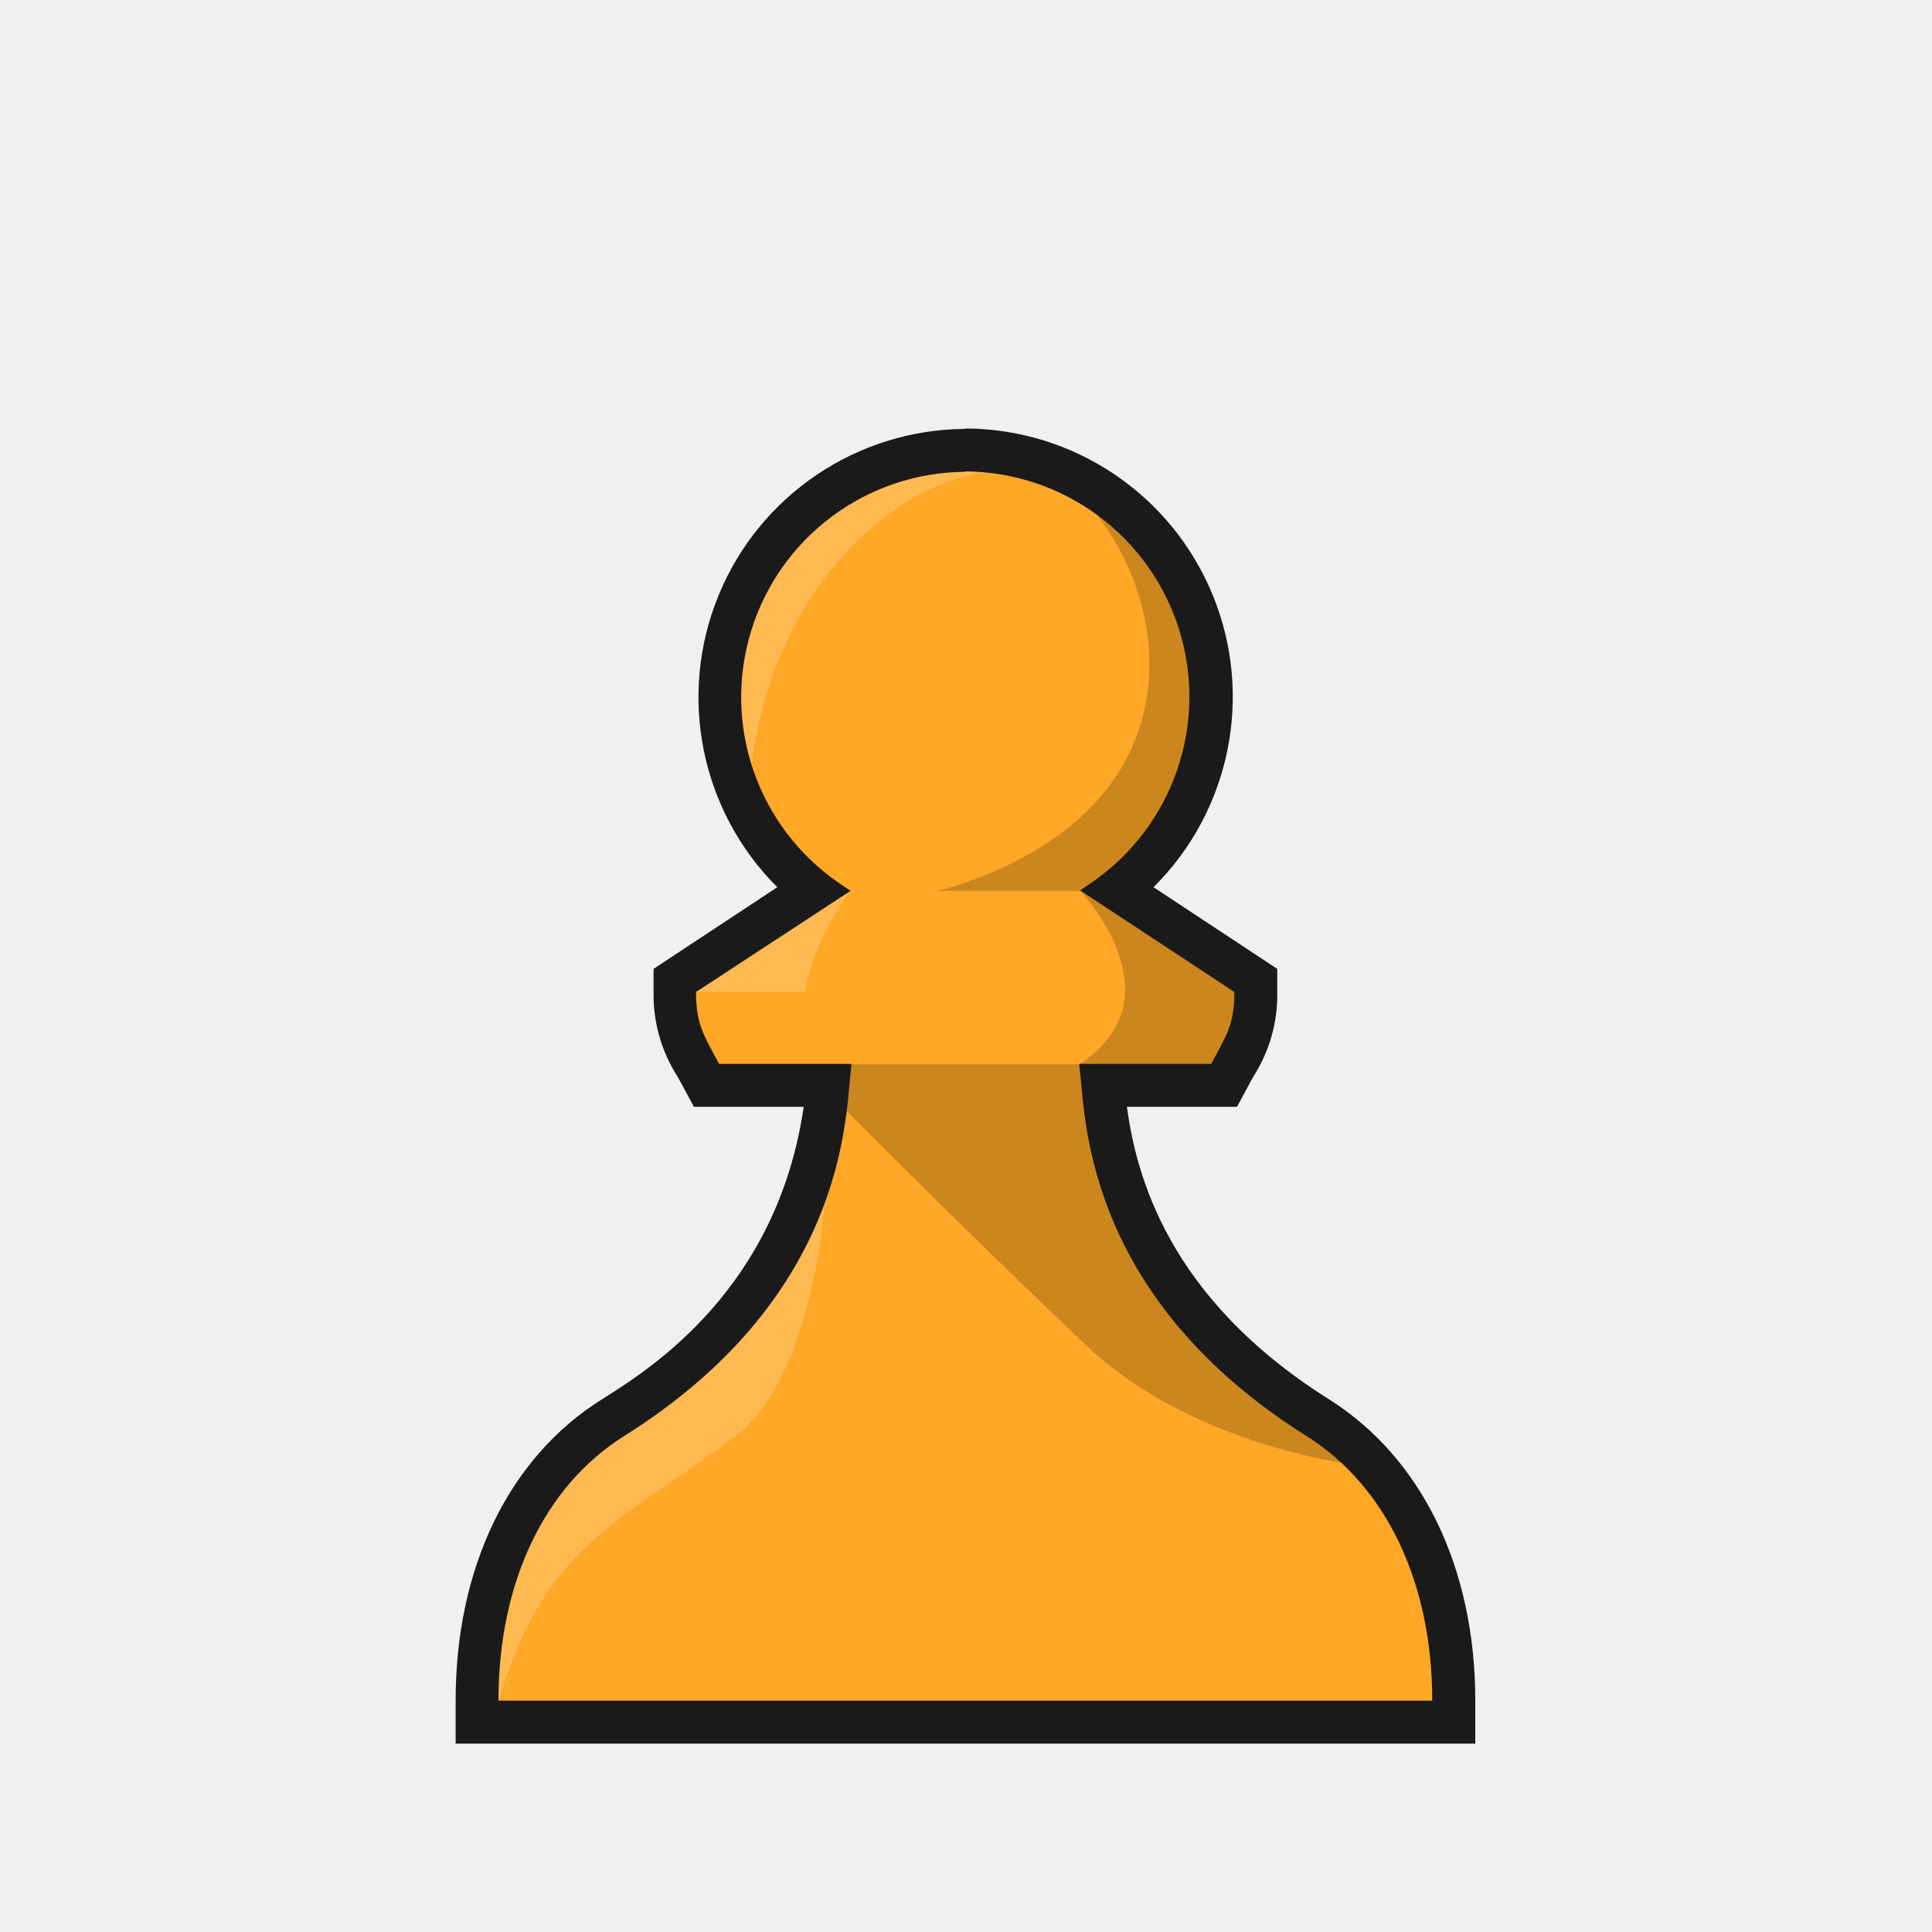
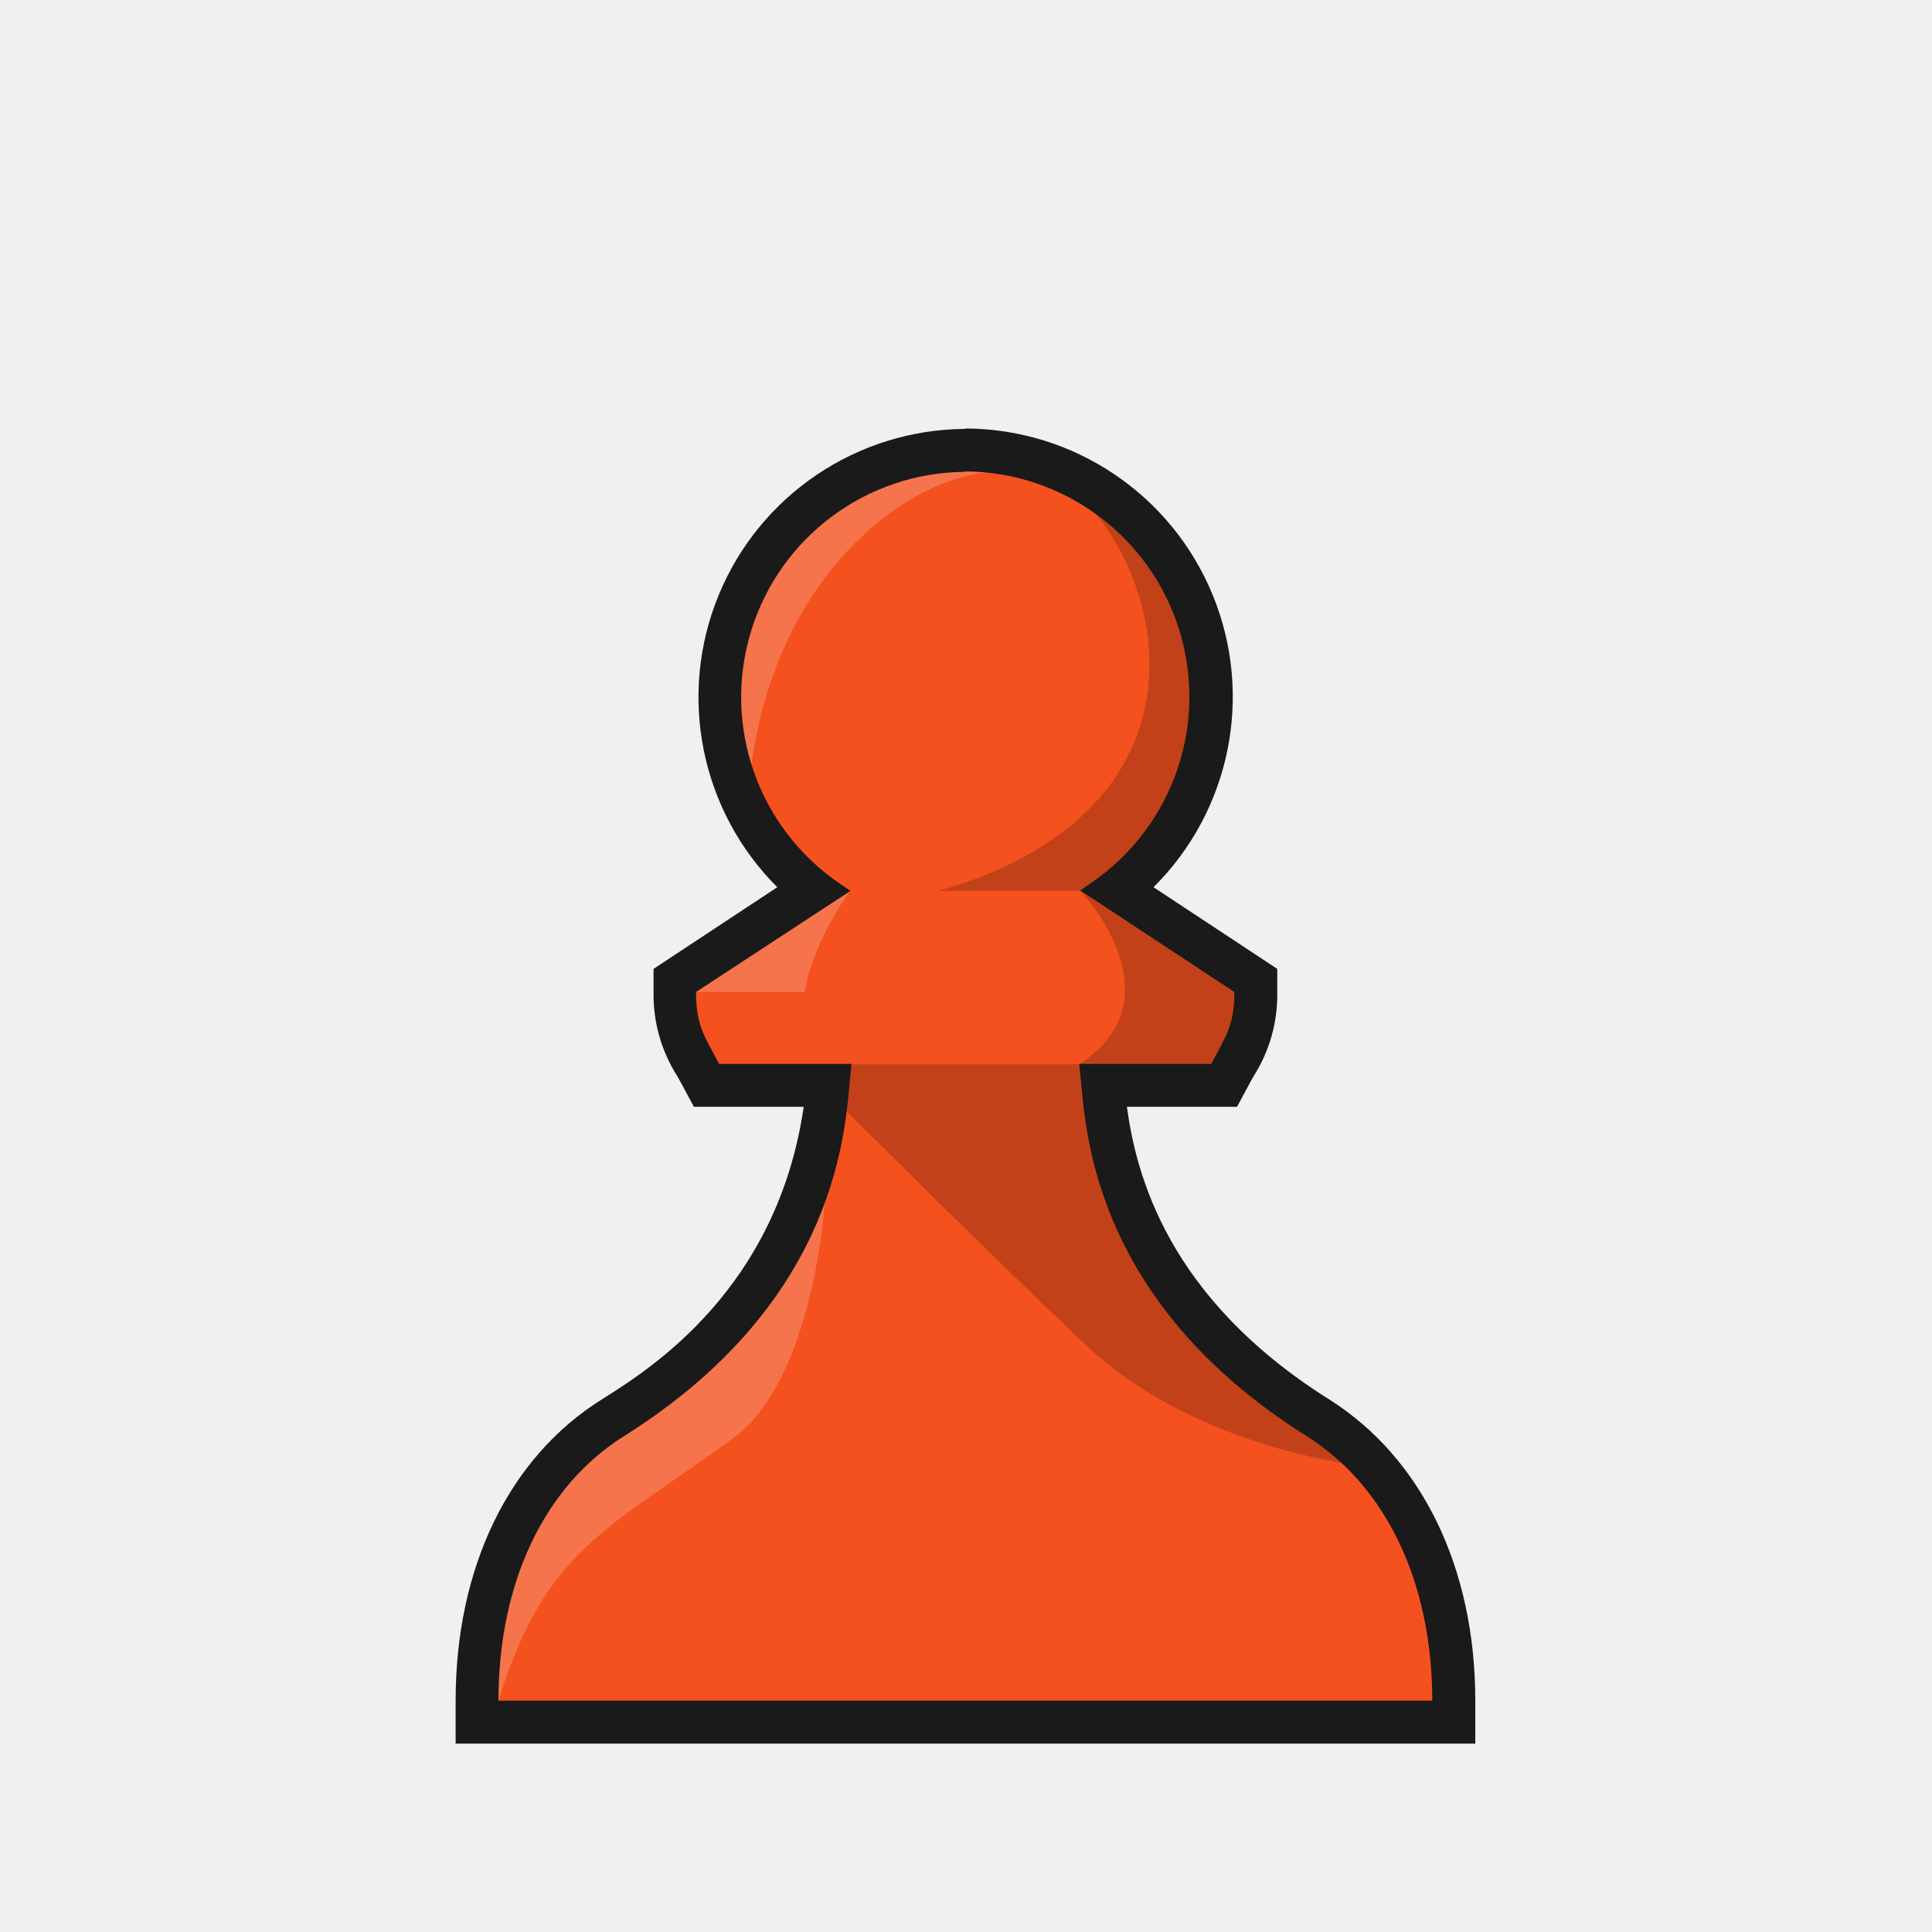
<svg xmlns="http://www.w3.org/2000/svg" version="1.1" id="Layer_1" x="0px" y="0px" viewBox="0 0 180 180" style="enable-background:new 0 0 180 180;" xml:space="preserve">
  <defs>
    <style>
- .cls-1{fill:none;}.cls-2{fill:#FFA726;}.cls-3,.cls-4{opacity:0.2;}.cls-4{fill:#fff;}.cls-5{fill:#1a1a1a;}</style>
+ .cls-1{fill:none;}.cls-2{fill:#F4511E;}.cls-3,.cls-4{opacity:0.2;}.cls-4{fill:#fff;}.cls-5{fill:#1a1a1a;}</style>
  </defs>
  <rect class="cls-1" width="180" height="180" />
  <path class="cls-2" d="M89.94,41.92a23,23,0,0,0-14.24,41L63.79,90.75l-.9.59v1.08a12.17,12.17,0,0,0,2,6.93l.39.72.57,1.05H77.13c-.49,5.61-2,19.66-20,31-8,5-12.66,14.66-12.66,26.36v2h91v-2c0-11.7-4.62-21.31-12.67-26.36-17.94-11.28-19.5-25.36-20-31H114l.57-1.05.39-.72a12.17,12.17,0,0,0,2-6.93V91.34l-.9-.59-11.91-7.86a23,23,0,0,0-14.24-41Z" />
  <path class="cls-3" d="M115.16,127.11c-10.76-7.52-11.49-22.19-12.18-25.54l10.85,0,3.87-9s-11.41-9.29-17-9.46l2.75,0s8.21-6.84,8.92-12.88C115.25,46.21,96.3,43,96.3,43c8.58,4.29,15.07,18.92,7.34,29.82C98.12,80.61,87.34,83,87.34,83h13.3c.16.14,9.38,10-.1,16.16H65.12l.45,2.5,11.45,0S90.26,115,101.23,125.37c10.53,9.93,26.51,11.31,26.51,11.31S120.63,130.94,115.16,127.11Z" />
  <path class="cls-4" d="M75,92.42C75.6,88,79.14,83,79.24,83L62.47,92.42Z" />
  <path class="cls-4" d="M92.05,44c-8,.72-20.82,10.3-22.32,30,0,0-8.08-11.62,3.06-24.45C81.56,39.5,92.05,44,92.05,44Z" />
  <path class="cls-4" d="M46.45,158.45C50.8,144.15,57,142.3,68.3,134c7.54-5.48,8.55-22,8.55-22,.18-.86-3.84,6.67-8.12,10.4-1.41,1.22-11,7.84-15.07,12.17C46.55,142.07,45.61,161.19,46.45,158.45Z" />
  <path class="cls-5" d="M89.94,43.92a21,21,0,0,1,11.79,38.29l-1.09.75L115,92.42c0,3.06-.72,4-2.15,6.7h-12.3l.1,1c.49,4.57.8,20.93,21.06,33.66,7.45,4.68,11.73,13.68,11.73,24.67h-87c0-11,4.27-20,11.73-24.67,20.3-12.76,20.58-29.1,21.06-33.66l.1-1H67c-1.42-2.65-2.15-3.64-2.15-6.7L79.24,83l-1.09-.74a21,21,0,0,1,11.79-38.3m0-4A25,25,0,0,0,72.42,82.66l-9.73,6.42-1.8,1.19v2.15a14.13,14.13,0,0,0,2.24,7.89l.39.71,1.13,2.1H74.88c-2.49,17-14.27,24.41-18.83,27.27-8.65,5.43-13.6,15.66-13.6,28.06v4h95v-4c0-12.4-5-22.63-13.6-28.06-15.11-9.49-18-21-18.86-27.27h10.26l1.13-2.1.39-.71A14.13,14.13,0,0,0,119,92.42V90.27l-1.8-1.19-9.73-6.42A25,25,0,0,0,89.94,39.92Z" />
</svg>
